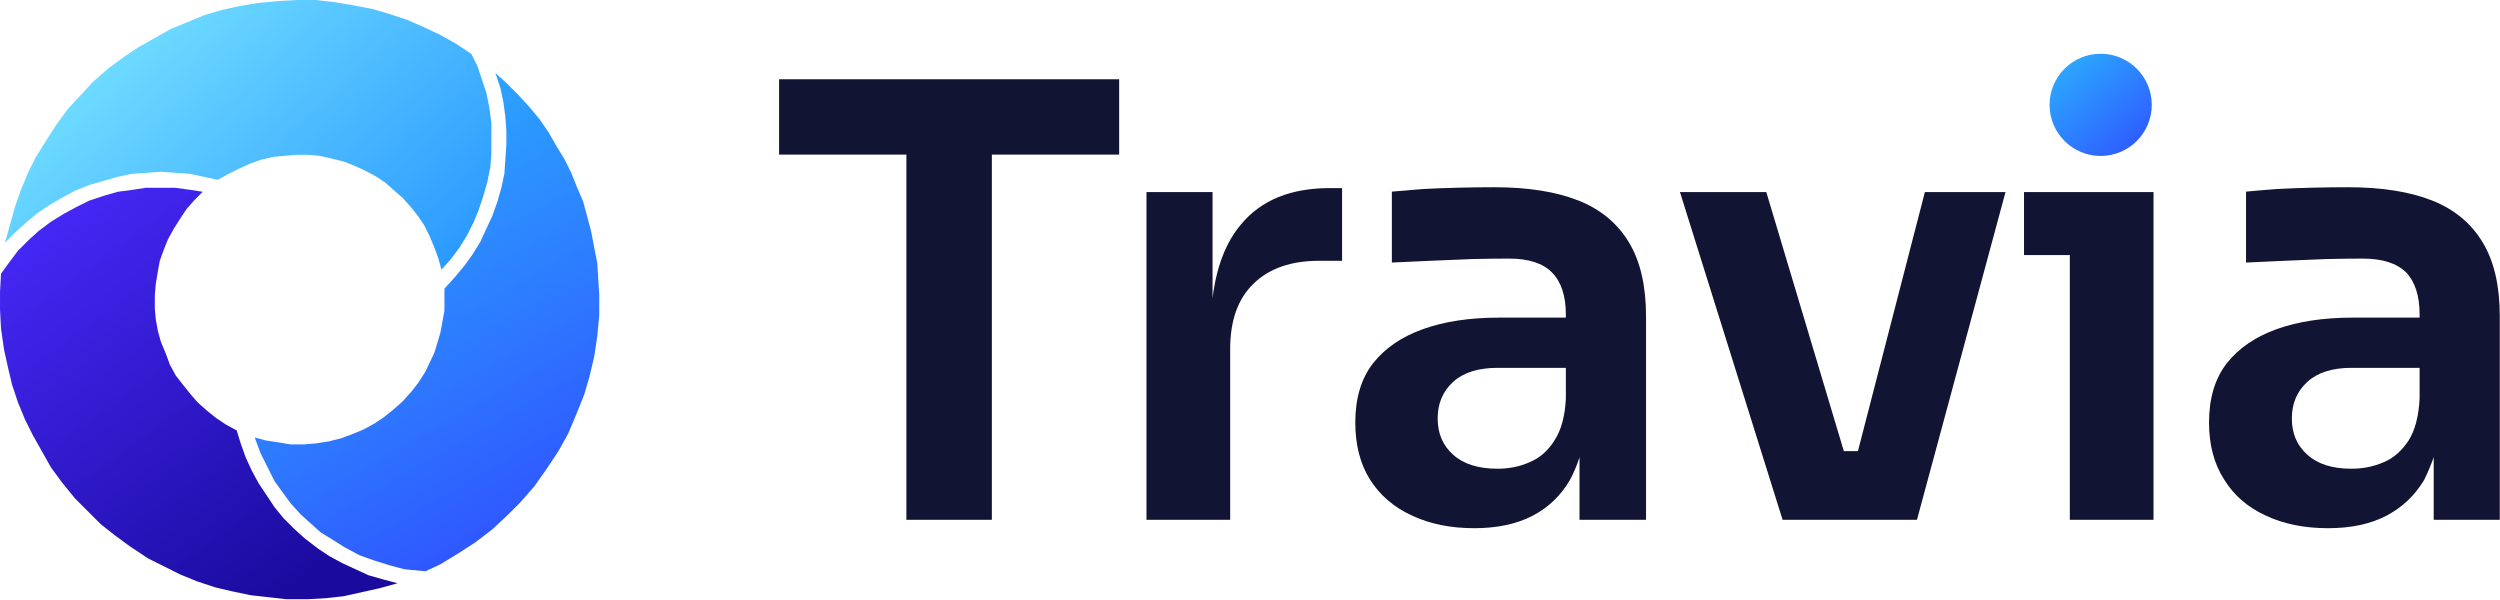
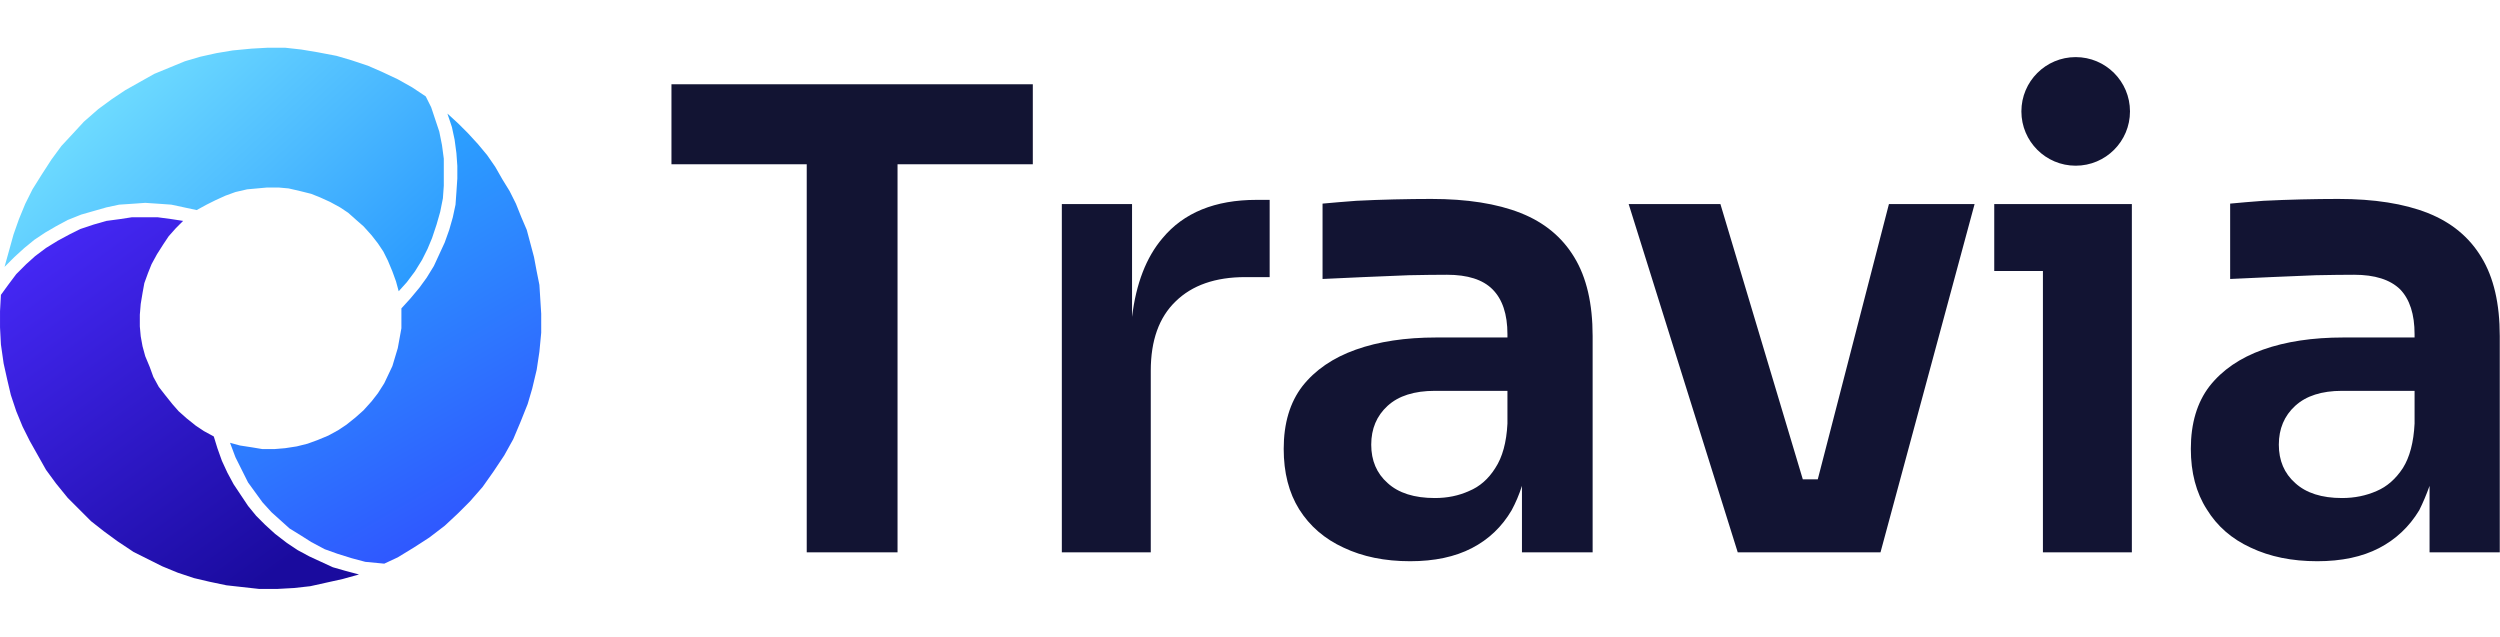
- <svg xmlns="http://www.w3.org/2000/svg" viewBox="0 0 567.5 136.0" width="1135.0" height="272.0">
+ <svg xmlns="http://www.w3.org/2000/svg" viewBox="0 0 534.1 136.0" width="1068.2" height="272.0">
  <defs>
    <linearGradient id="gR" x1="0.2" y1="0" x2="0.6" y2="1">
      <stop offset="0" stop-color="#2BB4FF" />
      <stop offset="1" stop-color="#2F55FF" />
    </linearGradient>
    <linearGradient id="gL" x1="0" y1="0" x2="0.7" y2="1">
      <stop offset="0" stop-color="#4A2BFF" />
      <stop offset="1" stop-color="#1A0B9E" />
    </linearGradient>
    <linearGradient id="gT" x1="0" y1="0.2" x2="1" y2="0.8">
      <stop offset="0" stop-color="#7BE8FF" />
      <stop offset="1" stop-color="#2C9BFF" />
    </linearGradient>
-     <linearGradient id="gD" x1="0" y1="0" x2="0.9" y2="1">
-       <stop offset="0" stop-color="#2BB4FF" />
-       <stop offset="1" stop-color="#2F55FF" />
-     </linearGradient>
-     <linearGradient id="gD2" x1="0" y1="0" x2="0.9" y2="1">
-       <stop offset="0" stop-color="#7BE8FF" />
-       <stop offset="1" stop-color="#2C9BFF" />
-     </linearGradient>
  </defs>
-   <g transform="translate(-4.53 -4.53) scale(2.267)">
+   <g transform="translate(-3.85 6.34) scale(1.927)">
    <path d="M62 31.5L62 33.6L61.8 35.7L61.5 37.7L61 39.8L60.5 41.5L59.7 43.5L58.9 45.4L57.9 47.2L56.7 49L55.5 50.7L54.1 52.3L52.8 53.6L51.3 55L49.6 56.3L47.9 57.4L46.1 58.5L44.6 59.2L42.5 59L41 58.6L39.4 58.1L38 57.6L36.5 56.8L35.4 56.1L34.1 55.3L33.1 54.4L32.1 53.5L31.1 52.4L30.3 51.3L29.5 50.2L28.9 49L28.1 47.4L27.5 45.8L28.6 46.1L29.9 46.3L31.1 46.5L32.4 46.5L33.6 46.4L34.9 46.2L36.1 45.9L37.2 45.5L38.4 45L39.5 44.4L40.4 43.8L41.4 43L42.3 42.2L43.2 41.2L43.9 40.3L44.6 39.2L45.5 37.3L46.1 35.3L46.5 33.1L46.5 32L46.5 30.9L47.5 29.8L48.5 28.6L49.3 27.5L50.1 26.2L50.7 24.9L51.3 23.6L51.8 22.2L52.2 20.8L52.5 19.4L52.6 18L52.7 16.5L52.7 15.1L52.6 13.7L52.4 12.2L52.1 10.8L51.6 9.3L52.8 10.4L53.9 11.5L55 12.7L56 13.9L56.9 15.2L57.7 16.6L58.5 17.9L59.2 19.3L59.8 20.8L60.4 22.2L60.8 23.7L61.2 25.2L61.5 26.8L61.8 28.3L61.9 29.9Z" fill="url(#gR)" />
    <path d="M2.1 29.4L2.9 28.3L3.8 27.1L4.9 26L5.9 25.1L7.1 24.2L8.4 23.4L9.7 22.7L10.9 22.1L12.4 21.6L13.8 21.2L15.3 21L16.6 20.8L18.1 20.8L19.5 20.8L21 21L22.3 21.2L21.5 22L20.7 22.9L20.1 23.8L19.4 24.9L18.8 26L18.4 27L18 28.1L17.8 29.2L17.6 30.4L17.5 31.6L17.5 32.9L17.6 34L17.8 35.1L18.1 36.2L18.6 37.4L19 38.5L19.6 39.6L20.3 40.5L21.1 41.5L21.8 42.3L22.7 43.1L23.7 43.9L24.6 44.5L25.7 45.1L26.1 46.4L26.6 47.8L27.2 49.1L27.9 50.4L28.7 51.6L29.5 52.8L30.4 53.9L31.4 54.9L32.5 55.9L33.8 56.9L35 57.7L36.3 58.4L37.6 59L38.9 59.6L40.3 60L41.8 60.4L40 60.9L38.2 61.3L36.4 61.7L34.6 61.9L32.8 62L30.7 62L28.9 61.8L27.1 61.6L25.2 61.2L23.5 60.8L21.7 60.2L20 59.5L18.4 58.7L16.8 57.9L15 56.7L13.5 55.6L12.1 54.5L10.8 53.2L9.5 51.9L8.2 50.3L7.1 48.8L6.2 47.2L5.3 45.6L4.5 44L3.8 42.3L3.2 40.5L2.8 38.8L2.4 37L2.1 34.9L2 33L2 31.2Z" fill="url(#gL)" />
    <path d="M49.2 7.4L49.8 8.6L50.3 10.1L50.7 11.3L51 12.8L51.2 14.3L51.2 15.8L51.2 17.3L51.1 18.7L50.8 20.2L50.4 21.6L49.9 23.1L49.4 24.3L48.8 25.5L48 26.8L47.1 28L46.2 29L45.9 27.9L45.5 26.8L45 25.6L44.5 24.6L43.9 23.7L43.2 22.8L42.3 21.8L41.5 21.1L40.6 20.3L39.7 19.7L38.6 19.1L37.5 18.6L36.5 18.2L35.3 17.9L34 17.6L32.9 17.5L31.6 17.5L30.5 17.6L29.4 17.7L28.1 18L27 18.4L25.9 18.9L24.9 19.4L23.8 20L22.4 19.7L21 19.4L19.6 19.3L18.1 19.2L16.7 19.3L15.2 19.4L13.8 19.7L12.4 20.1L11 20.5L9.5 21.1L8.2 21.8L7 22.5L5.8 23.3L4.7 24.2L3.6 25.2L2.5 26.3L3 24.5L3.5 22.7L4.1 21L4.8 19.3L5.6 17.7L6.6 16.1L7.7 14.4L8.8 12.9L10.1 11.5L11.3 10.2L12.9 8.8L14.4 7.7L15.9 6.7L17.5 5.8L19.1 4.9L20.8 4.2L22.5 3.5L24.2 3L26 2.6L27.8 2.3L29.9 2.1L31.7 2L33.6 2L35.4 2.2L37.2 2.5L39.3 2.9L41 3.4L42.8 4L44.4 4.7L46.1 5.5L47.7 6.4Z" fill="url(#gT)" />
  </g>
-   <g transform="translate(173.65 118.00)">
+   <g transform="translate(140.25 118.00)">
    <path d="M32.1 0v-82.9h-28.9v-17.1h77.2v17.1h-28.9v82.9zm54.5 0v-74.4h15v24.1q1.3-10.7 6.5-16.8q6.8-8.2 20.1-8.2h2.8v16.5h-5.2q-9.6 0-14.9 5.2q-5.3 5.1-5.3 14.8v38.8zm98.3 0v-14.2q-.9 2.8-2.2 5.2q-3.1 5.3-8.5 8.1q-5.4 2.8-13.2 2.8q-8.1 0-14.2-2.9q-6.1-2.8-9.5-8.2q-3.3-5.3-3.3-12.9q0-8.2 4-13.4q4.1-5.2 11.4-7.8q7.3-2.6 17.2-2.6h15.2v-.7q0-6.4-3.2-9.6q-3.1-3.1-9.7-3.1q-3.4 0-8.2 .1q-4.8 .2-9.7 .4q-4.8 .2-8.7 .4v-16.1q3.2-.3 7.2-.6q3.9-.2 8.1-.3q4.2-.1 7.9-.1q11.5 0 19.1 3q7.6 3 11.5 9.5q3.9 6.4 3.9 16.8v46.2zm-3.1-34.5h-15.5q-6.6 0-10.1 3.2q-3.5 3.2-3.5 8.3q0 5.1 3.5 8.2q3.5 3.2 10.1 3.2q4 0 7.3-1.5q3.4-1.4 5.6-4.9q2.3-3.5 2.6-9.5zm49.2 34.5l-23.3-74.4h19.6l17.6 58.8h3.2l15.2-58.8h18.3l-20.1 74.4zm65.2 0v-60.1h-10.4v-14.3h29.4v74.4zm82.6 0v-14.2q-1 2.8-2.2 5.2q-3.2 5.3-8.6 8.1q-5.4 2.8-13.2 2.8q-8.1 0-14.2-2.9q-6.1-2.8-9.4-8.2q-3.4-5.3-3.4-12.9q0-8.2 4-13.4q4.1-5.2 11.4-7.8q7.3-2.6 17.2-2.6h15.2v-.7q0-6.4-3.1-9.6q-3.2-3.1-9.8-3.1q-3.4 0-8.2 .1q-4.8 .2-9.6 .4q-4.9 .2-8.7 .4v-16.1q3.1-.3 7.1-.6q4-.2 8.1-.3q4.2-.1 7.9-.1q11.5 0 19.1 3q7.6 3 11.5 9.5q3.9 6.4 3.9 16.8v46.2zm-3.2-34.5h-15.5q-6.5 0-10 3.2q-3.5 3.2-3.5 8.3q0 5.1 3.5 8.2q3.5 3.2 10 3.2q4 0 7.4-1.5q3.3-1.4 5.6-4.9q2.2-3.5 2.5-9.5z" fill="#121433" />
-     <circle cx="303.2" cy="-94.2" r="11.6" fill="url(#gD)" />
+     <circle cx="303.2" cy="-94.2" r="11.6" fill="#121433" />
  </g>
</svg>
